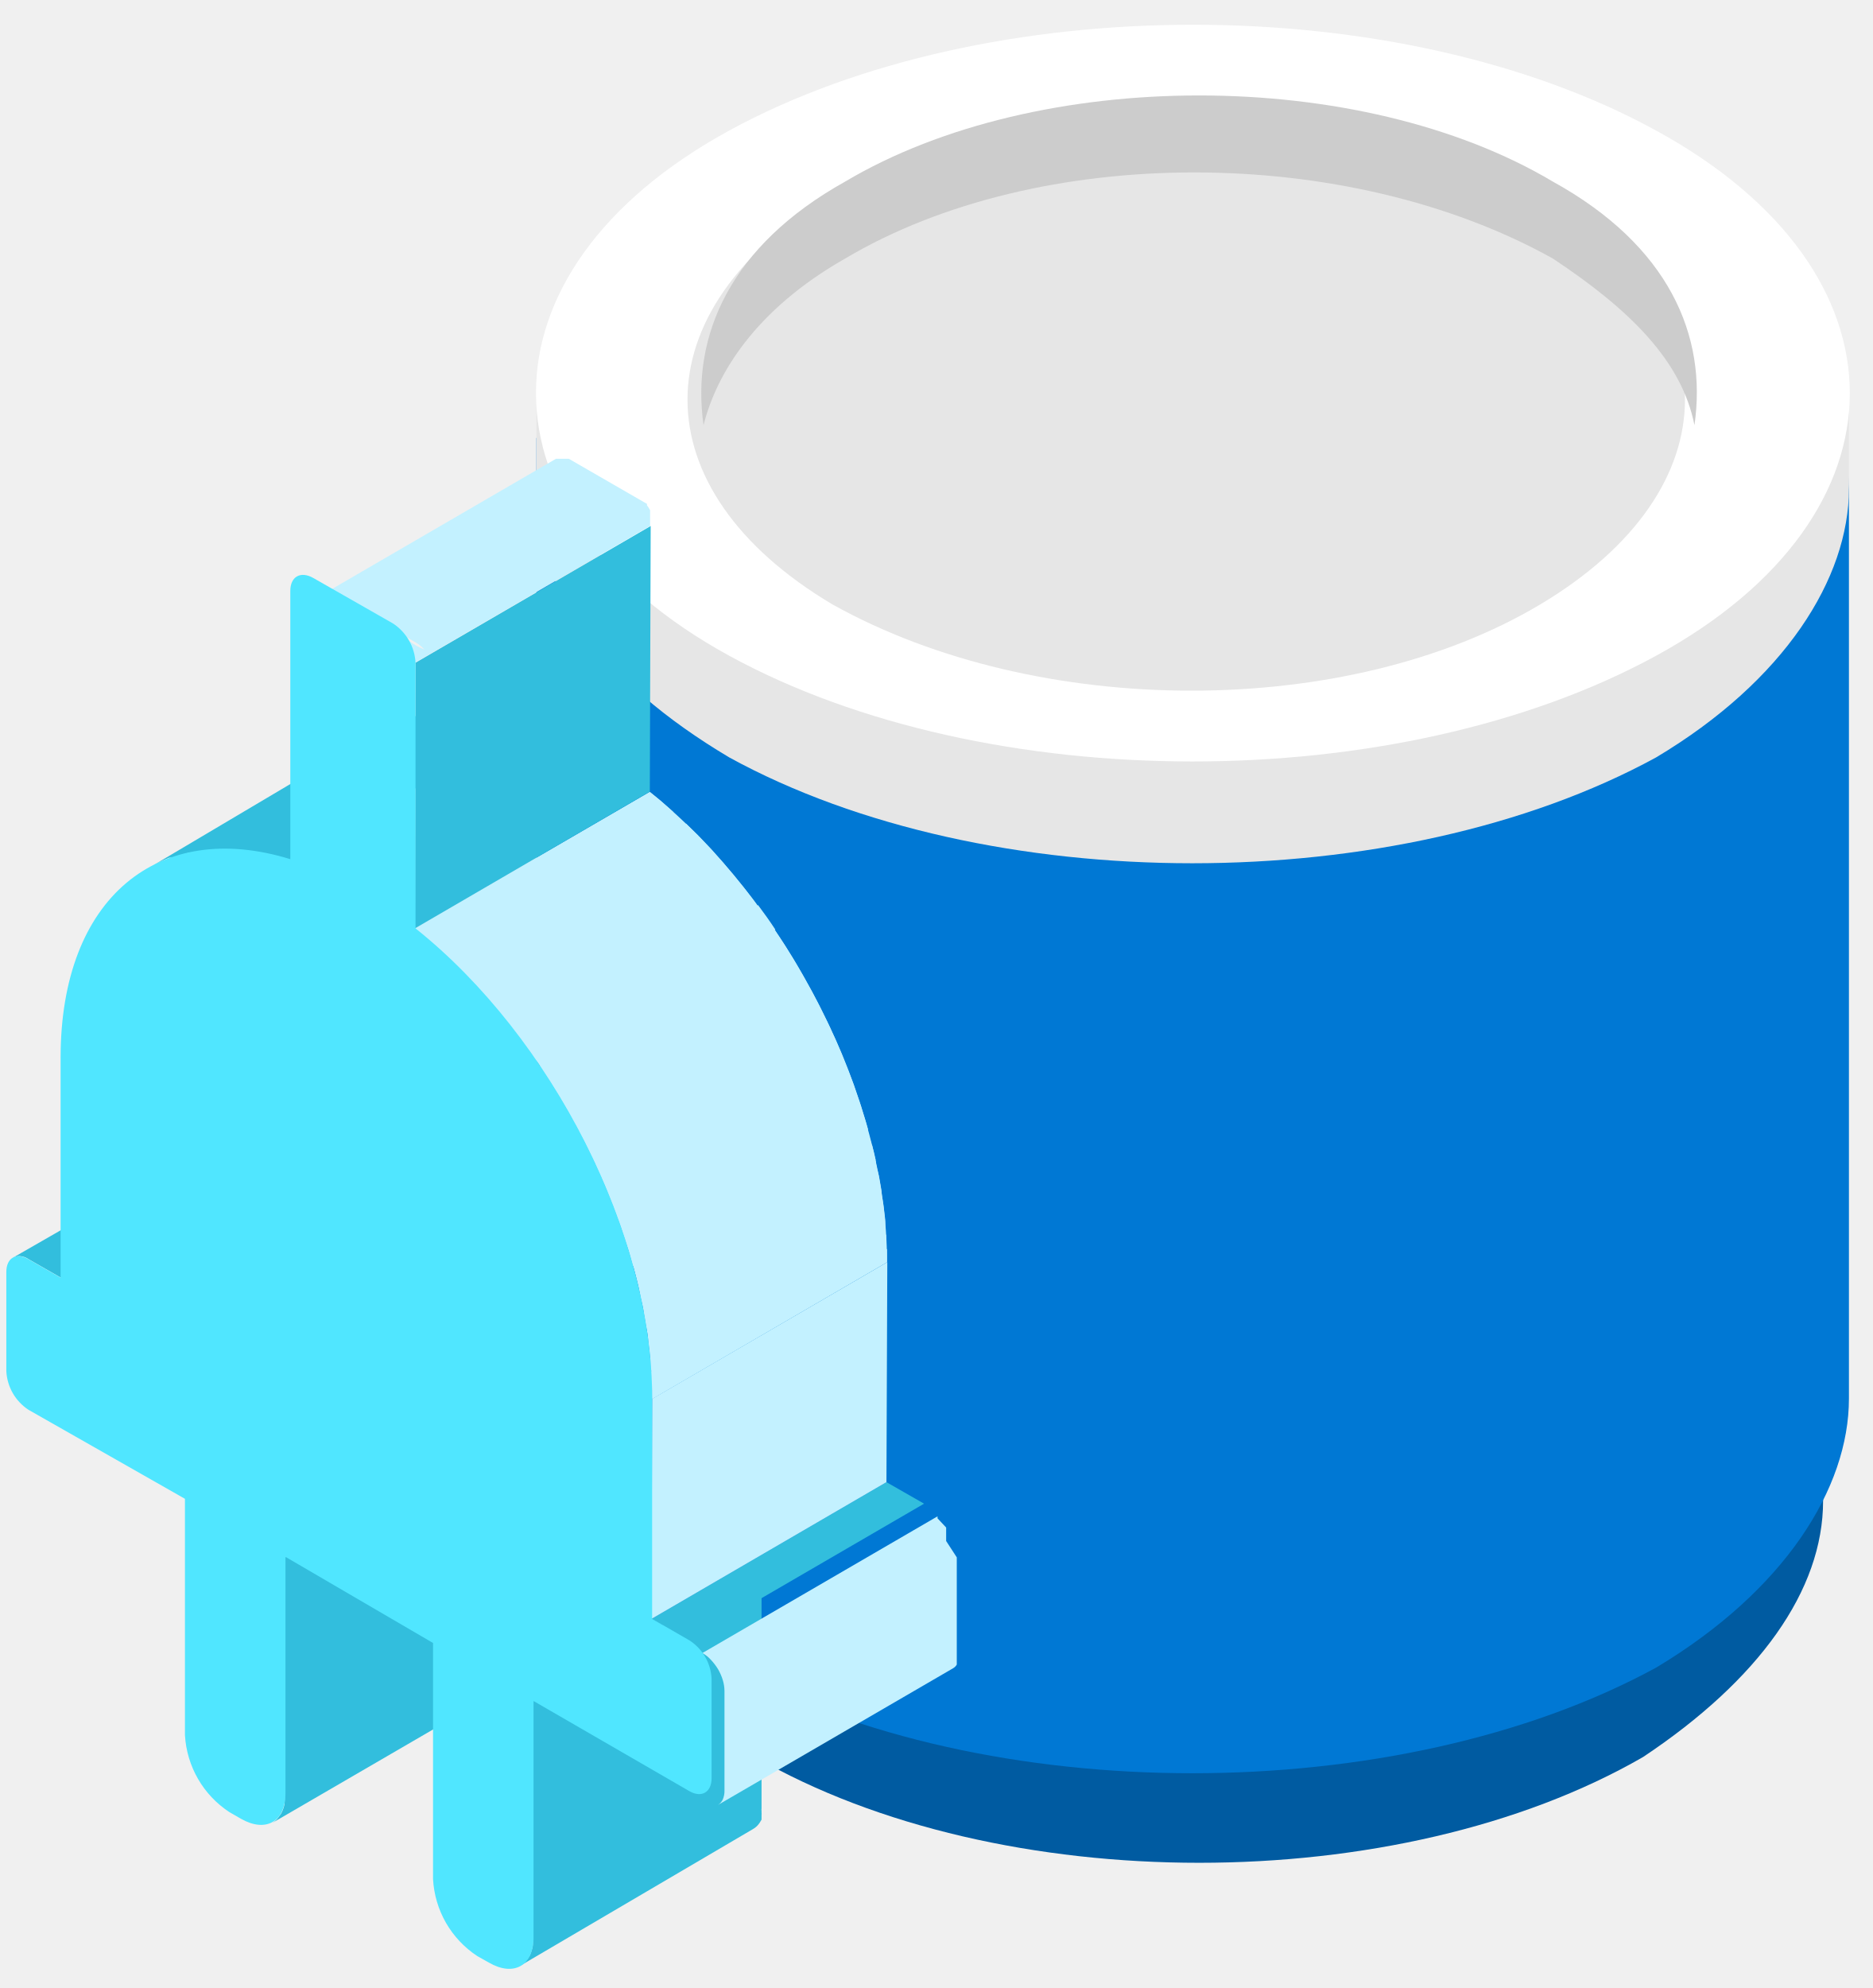
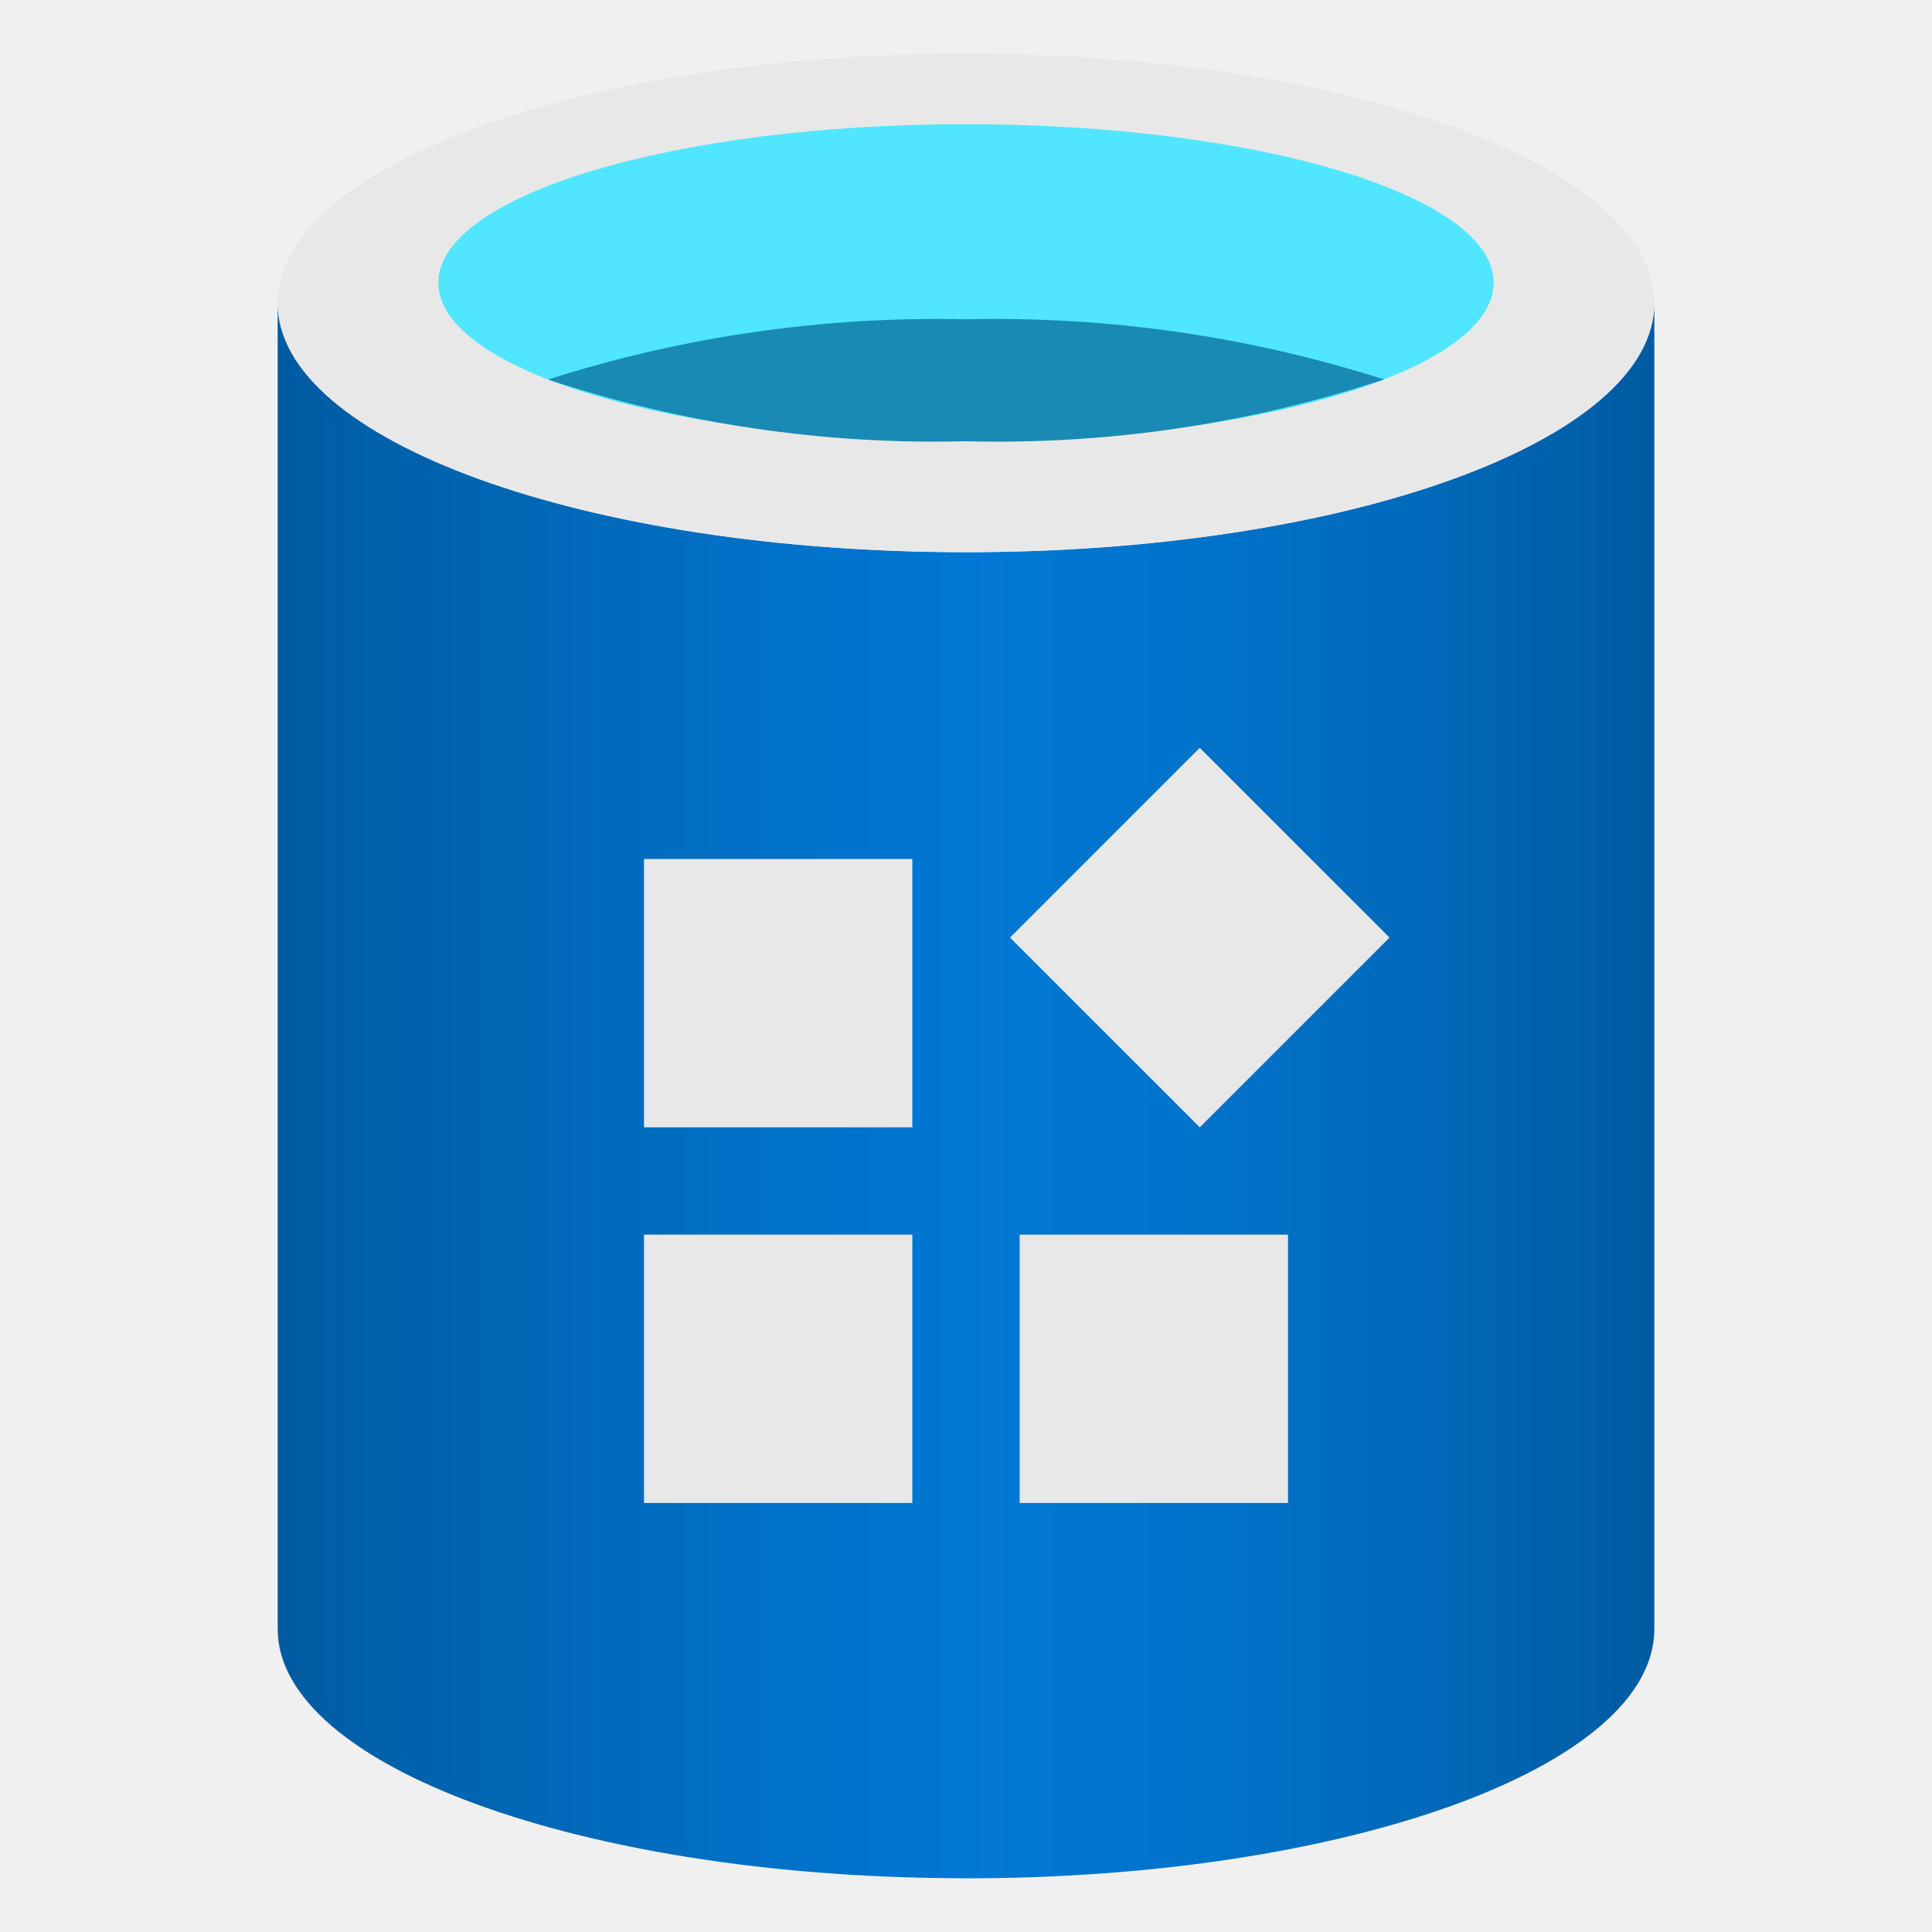
- <svg xmlns="http://www.w3.org/2000/svg" width="65" height="69" viewBox="0 0 65 69" fill="none">
-   <path d="M63.293 48.103V52.091C63.293 55.201 61.06 58.311 57.043 60.983C48.559 65.878 34.702 65.878 26.219 60.983C21.743 58.311 19.959 55.201 19.959 52.091V48.103C19.959 51.213 22.192 54.772 26.219 56.995C34.702 61.88 48.559 61.88 57.043 56.995C61.03 54.772 63.293 51.702 63.293 48.103Z" fill="#005BA1" />
-   <path d="M64.19 16.532V48.542C64.19 51.652 61.957 55.211 57.491 57.883C48.519 62.767 34.254 62.767 25.322 57.883C23.431 56.898 21.759 55.542 20.407 53.895C19.374 52.809 18.744 51.401 18.623 49.907V15.196C20.477 17.523 22.748 19.484 25.322 20.978C34.294 25.873 48.559 25.873 57.491 20.978C61.957 18.316 64.19 19.642 64.19 16.532Z" fill="#0078D4" />
-   <path d="M64.19 12.973V16.96C64.19 20.071 61.957 23.63 57.491 26.291C48.519 31.186 34.254 31.186 25.322 26.291C20.856 23.633 18.623 20.523 18.623 16.96V12.973C18.623 16.535 20.856 19.649 25.322 22.314C34.294 27.208 48.559 27.208 57.491 22.314C61.957 19.642 64.19 16.093 64.19 12.973Z" fill="#E6E6E6" />
-   <path d="M57.491 4.529C66.463 9.424 66.463 17.868 57.491 22.762C48.519 27.657 34.254 27.647 25.321 22.762C16.389 17.878 16.349 9.424 25.321 4.529C34.293 -0.365 48.559 -0.365 57.491 4.529Z" fill="white" />
-   <path d="M53.474 6.752C60.173 10.74 60.173 16.98 53.474 20.978C46.775 24.975 36.048 24.965 28.9 20.978C22.191 16.99 22.191 10.76 28.9 6.752C36.048 2.755 46.765 2.755 53.474 6.752Z" fill="#E6E6E6" />
-   <path d="M29.339 8.975C36.048 4.988 46.765 4.988 53.913 8.975C56.594 10.75 58.389 12.534 58.827 14.757C59.276 11.647 57.94 8.527 53.913 6.304C47.214 2.316 36.048 2.316 29.339 6.304C25.352 8.527 23.986 11.647 24.425 14.757C24.873 12.973 26.219 10.75 29.339 8.975Z" fill="#CCCCCC" />
-   <path d="M9.192 38.962H8.734H8.674H8.614L0.459 43.647C0.533 43.61 0.616 43.592 0.699 43.597V43.597C0.806 43.606 0.91 43.644 0.998 43.707L2.114 44.345L10.279 39.61L9.192 38.962Z" fill="#32BEDD" />
-   <path d="M9.88 54.065V62.269C9.89 62.382 9.89 62.495 9.88 62.608V62.608C9.862 62.704 9.832 62.798 9.79 62.887V62.887C9.769 62.938 9.738 62.986 9.701 63.026C9.639 63.123 9.558 63.205 9.461 63.266L17.626 58.521C17.719 58.463 17.797 58.384 17.855 58.291C17.879 58.257 17.899 58.22 17.915 58.182V58.182V58.102V58.022C17.912 57.996 17.912 57.969 17.915 57.942V57.942C17.92 57.916 17.92 57.889 17.915 57.863C17.92 57.84 17.92 57.816 17.915 57.793C17.915 57.793 17.915 57.793 17.915 57.723V57.643V49.439L9.88 54.065Z" fill="#32BEDD" />
-   <path d="M18.493 59.039V67.243C18.504 67.353 18.504 67.463 18.493 67.572C18.47 67.667 18.439 67.76 18.404 67.851L18.314 67.991C18.25 68.082 18.169 68.16 18.075 68.22L26.14 63.485C26.238 63.43 26.32 63.351 26.379 63.256V63.256L26.439 63.156C26.439 63.156 26.439 63.106 26.439 63.076C26.439 63.046 26.439 63.076 26.439 62.997C26.443 62.97 26.443 62.943 26.439 62.917C26.439 62.917 26.439 62.917 26.439 62.847C26.434 62.824 26.434 62.8 26.439 62.777V62.628V54.423L18.493 59.039Z" fill="#32BEDD" />
-   <path d="M22.621 56.188L30.775 51.443L32.081 52.19L23.917 56.935L22.621 56.188Z" fill="#32BEDD" />
-   <path d="M32.848 53.486V53.147V53.068V53.018L32.549 52.699V52.629L24.385 57.374C24.497 57.436 24.599 57.517 24.684 57.613V57.613C24.778 57.714 24.862 57.824 24.933 57.942C25 58.059 25.054 58.182 25.093 58.311V58.311C25.131 58.434 25.151 58.562 25.152 58.69V62.149C25.155 62.255 25.134 62.361 25.093 62.458V62.458C25.055 62.536 24.997 62.602 24.923 62.648L33.088 57.903C33.142 57.872 33.187 57.828 33.217 57.773V57.773V57.544V54.054L32.848 53.486Z" fill="#C3F1FF" />
-   <path d="M6.54 29.601H6.729H7.009C7.118 29.591 7.228 29.591 7.338 29.601H8.125H8.634H8.713L9.321 29.711H9.451C9.66 29.76 9.88 29.81 10.089 29.88L18.253 25.135H18.164C18.027 25.086 17.887 25.046 17.745 25.015H17.586H17.446H17.306L16.908 24.786H16.788H16.439H15.442H15.173H14.904H14.844H14.705C14.546 24.819 14.389 24.862 14.236 24.916H14.136L14.047 24.965C13.786 25.052 13.536 25.165 13.299 25.304L5.125 30.149C5.363 30.003 5.613 29.876 5.872 29.77H6.062L6.54 29.601Z" fill="#32BEDD" />
-   <path d="M22.64 48.552L30.805 43.806L30.775 51.443L22.621 56.188L22.64 48.552Z" fill="#C3F1FF" />
-   <path d="M14.406 32.223L22.56 27.488C27.276 31.256 30.814 38.084 30.794 43.806L22.64 48.552C22.66 42.83 19.161 36.001 14.406 32.223Z" fill="#C3F1FF" />
-   <path d="M14.406 32.223L22.56 27.488L22.919 27.777L14.755 32.512L14.406 32.223Z" fill="#C3F1FF" />
-   <path d="M14.756 32.513L22.92 27.777L23.369 28.176L15.174 32.911L14.716 32.513" fill="#C3F1FF" />
-   <path d="M15.174 32.911L23.328 28.176C23.478 28.305 23.637 28.445 23.777 28.584L15.622 33.33L15.174 32.911Z" fill="#C3F1FF" />
-   <path d="M15.663 33.33L23.817 28.585L24.256 29.013L16.091 33.758L15.663 33.33Z" fill="#C3F1FF" />
-   <path d="M16.091 33.759L24.256 29.014L24.674 29.452L16.51 34.197C16.37 34.048 16.241 33.898 16.091 33.759" fill="#C3F1FF" />
-   <path d="M16.51 34.197L24.675 29.452L25.073 29.901L16.909 34.636C16.779 34.487 16.65 34.337 16.51 34.197" fill="#C3F1FF" />
-   <path d="M16.908 34.635L25.073 29.9L25.462 30.359L17.307 35.094C17.177 34.944 17.048 34.785 16.908 34.635" fill="#C3F1FF" />
-   <path d="M17.307 35.094L25.462 30.359L25.85 30.837L17.696 35.572L17.307 35.094" fill="#C3F1FF" />
-   <path d="M17.695 35.572L25.85 30.837C25.999 31.026 26.149 31.216 26.288 31.415L18.164 36.151L17.725 35.572" fill="#C3F1FF" />
-   <path d="M18.165 36.151L26.319 31.415C26.528 31.694 26.728 31.974 26.917 32.263L18.763 36.998L18.165 36.151Z" fill="#C3F1FF" />
-   <path d="M18.732 36.998L26.887 32.263C27.176 32.681 27.445 33.11 27.704 33.549L19.55 38.294C19.291 37.855 19.012 37.426 18.732 36.998Z" fill="#C3F1FF" />
-   <path d="M19.55 38.294L27.704 33.549C27.884 33.858 28.053 34.167 28.223 34.476L20.068 39.221C19.899 38.902 19.729 38.593 19.55 38.294Z" fill="#C3F1FF" />
-   <path d="M20.068 39.221L28.223 34.476C28.332 34.685 28.442 34.884 28.542 35.094L20.387 39.839C20.288 39.63 20.178 39.42 20.068 39.221" fill="#C3F1FF" />
-   <path d="M20.387 39.839L28.542 35.094L28.801 35.622L20.646 40.367L20.387 39.839Z" fill="#C3F1FF" />
-   <path d="M20.646 40.367L28.801 35.622C28.881 35.792 28.951 35.961 29.03 36.121L20.866 40.866C20.796 40.696 20.716 40.527 20.646 40.367" fill="#C3F1FF" />
-   <path d="M20.866 40.866L29.03 36.121L29.24 36.609L21.075 41.354C21.016 41.187 20.946 41.024 20.866 40.866Z" fill="#C3F1FF" />
-   <path d="M21.075 41.354L29.24 36.609L29.439 37.108L21.275 41.853C21.215 41.683 21.145 41.514 21.075 41.354" fill="#C3F1FF" />
-   <path d="M21.274 41.853L29.439 37.108C29.499 37.277 29.569 37.437 29.628 37.606L21.464 42.351C21.404 42.182 21.344 42.012 21.274 41.853Z" fill="#C3F1FF" />
-   <path d="M21.464 42.351L29.628 37.606L29.808 38.134L21.643 42.87C21.592 42.694 21.532 42.521 21.464 42.351" fill="#C3F1FF" />
-   <path d="M21.643 42.87L29.808 38.134C29.867 38.304 29.927 38.483 29.977 38.663L21.823 43.398L21.643 42.87" fill="#C3F1FF" />
-   <path d="M21.823 43.398L29.977 38.663C30.037 38.842 30.087 39.022 30.137 39.201L21.972 43.946L21.823 43.398Z" fill="#C3F1FF" />
-   <path d="M21.972 43.946L30.127 39.201C30.127 39.38 30.226 39.56 30.266 39.749L22.152 44.484L22.002 43.946" fill="#C3F1FF" />
-   <path d="M22.152 44.484L30.276 39.739C30.326 39.919 30.366 40.098 30.406 40.278L22.242 45.023L22.152 44.484Z" fill="#C3F1FF" />
-   <path d="M22.242 45.023L30.406 40.288C30.406 40.457 30.476 40.636 30.516 40.816L22.351 45.551C22.351 45.382 22.282 45.202 22.242 45.023Z" fill="#C3F1FF" />
-   <path d="M22.351 45.551L30.516 40.816L30.605 41.334L22.441 46.079L22.351 45.551Z" fill="#C3F1FF" />
-   <path d="M22.441 46.079L30.605 41.334C30.605 41.504 30.655 41.673 30.675 41.843L22.511 46.588C22.511 46.418 22.511 46.249 22.441 46.079Z" fill="#C3F1FF" />
-   <path d="M22.511 46.588L30.675 41.843L30.735 42.351L22.571 47.096C22.561 46.926 22.541 46.756 22.511 46.588" fill="#C3F1FF" />
-   <path d="M22.571 47.096L30.735 42.351V42.849L22.581 47.595C22.581 47.425 22.581 47.256 22.581 47.096" fill="#C3F1FF" />
-   <path d="M22.611 47.595L30.765 42.849C30.765 43.019 30.765 43.178 30.765 43.348L22.601 48.083C22.601 47.924 22.601 47.754 22.601 47.595" fill="#C3F1FF" />
-   <path d="M22.63 48.083L30.795 43.348V43.806L22.64 48.552C22.64 48.392 22.64 48.243 22.64 48.083" fill="#C3F1FF" />
-   <path d="M14.426 23.002L22.59 18.256L22.56 27.478L14.406 32.223L14.426 23.002Z" fill="#32BEDD" />
-   <path d="M14.177 22.224C14.246 22.348 14.302 22.478 14.346 22.613V22.613C14.386 22.739 14.406 22.87 14.406 23.002L22.57 18.256V17.868V17.808V17.758V17.708L22.511 17.608L22.461 17.539V17.489L19.749 15.924H19.68H19.36H19.301L11.136 20.669C11.216 20.626 11.306 20.609 11.395 20.619V20.619C11.505 20.626 11.611 20.66 11.704 20.719L14.426 22.294C14.54 22.362 14.644 22.446 14.735 22.543V22.543C14.534 22.466 14.345 22.358 14.177 22.224V22.224Z" fill="#C3F1FF" />
-   <path d="M13.638 21.636C13.868 21.785 14.059 21.987 14.196 22.224C14.333 22.461 14.412 22.728 14.426 23.002V32.223C19.161 36.001 22.66 42.83 22.64 48.552V56.188L23.936 56.935C24.16 57.08 24.347 57.275 24.48 57.505C24.614 57.736 24.691 57.995 24.704 58.261V61.721C24.704 62.209 24.355 62.408 23.936 62.169L18.523 59.039V67.243C18.523 68.24 17.825 68.609 16.978 68.121L16.569 67.891C16.122 67.597 15.75 67.202 15.483 66.738C15.217 66.274 15.063 65.754 15.034 65.22V57.025L9.91 54.035V62.239C9.91 63.236 9.222 63.615 8.365 63.126L7.966 62.897C7.518 62.603 7.144 62.209 6.876 61.745C6.608 61.281 6.452 60.76 6.421 60.225V52.021L0.988 48.931C0.764 48.784 0.578 48.586 0.444 48.354C0.311 48.122 0.234 47.862 0.22 47.595L0.22 44.145C0.22 43.657 0.569 43.458 0.988 43.707L2.104 44.345V36.709C2.104 31.136 5.524 28.415 10.079 29.82V20.509C10.079 20.011 10.438 19.811 10.877 20.061L13.638 21.636Z" fill="#50E6FF" />
+ <svg xmlns="http://www.w3.org/2000/svg" id="a310ce98-1fce-406a-8038-d49027539a51" data-name="icon" width="18" height="18" viewBox="0 0 18 18">
+   <defs>
+     <linearGradient id="fc16d7bf-3a7a-4f41-b06a-4d4a2af338fc" x1="2.587" y1="10.161" x2="15.413" y2="10.161" gradientUnits="userSpaceOnUse">
+       <stop offset="0" stop-color="#005ba1" />
+       <stop offset="0.068" stop-color="#0060a9" />
+       <stop offset="0.356" stop-color="#0071c8" />
+       <stop offset="0.517" stop-color="#0078d4" />
+       <stop offset="0.642" stop-color="#0074cd" />
+       <stop offset="0.82" stop-color="#006abb" />
+       <stop offset="1" stop-color="#005ba1" />
+     </linearGradient>
+   </defs>
+   <path d="M9,5.145c-3.541,0-6.413-1.04-6.413-2.322V15.177c0,1.272,2.824,2.305,6.325,2.322v0h.012L9,17.5v-0c3.541,0,6.413-1.039,6.413-2.322V2.822C15.413,4.105,12.541,5.145,9,5.145Z" fill="url(#fc16d7bf-3a7a-4f41-b06a-4d4a2af338fc)" />
+   <path d="M15.413,2.822c0,1.283-2.871,2.322-6.413,2.322S2.587,4.105,2.587,2.822,5.459.5,9,.5s6.413,1.04,6.413,2.322" fill="#e8e8e8" />
+   <path d="M13.916,2.634c0,.816-2.201,1.477-4.916,1.477S4.084,3.45,4.084,2.634c0-.816,2.201-1.477,4.916-1.477s4.916.661,4.916,1.477" fill="#50e6ff" />
+   <path d="M9,2.975a11.884,11.884,0,0,0-3.894.561A11.483,11.483,0,0,0,9,4.111,11.48,11.48,0,0,0,12.894,3.535,11.887,11.887,0,0,0,9,2.975Z" fill="#198ab3" />
+   <g>
+     <rect x="9.5" y="11.503" width="2.5" height="2.5" fill="#e8e8e8" />
+     <rect x="6" y="11.503" width="2.5" height="2.5" fill="#e8e8e8" />
+     <rect x="6" y="8.003" width="2.5" height="2.5" fill="#e8e8e8" />
+     <rect x="9.928" y="7.485" width="2.5" height="2.5" transform="translate(9.45057 -5.34544) rotate(45)" fill="#e8e8e8" />
+   </g>
</svg>
